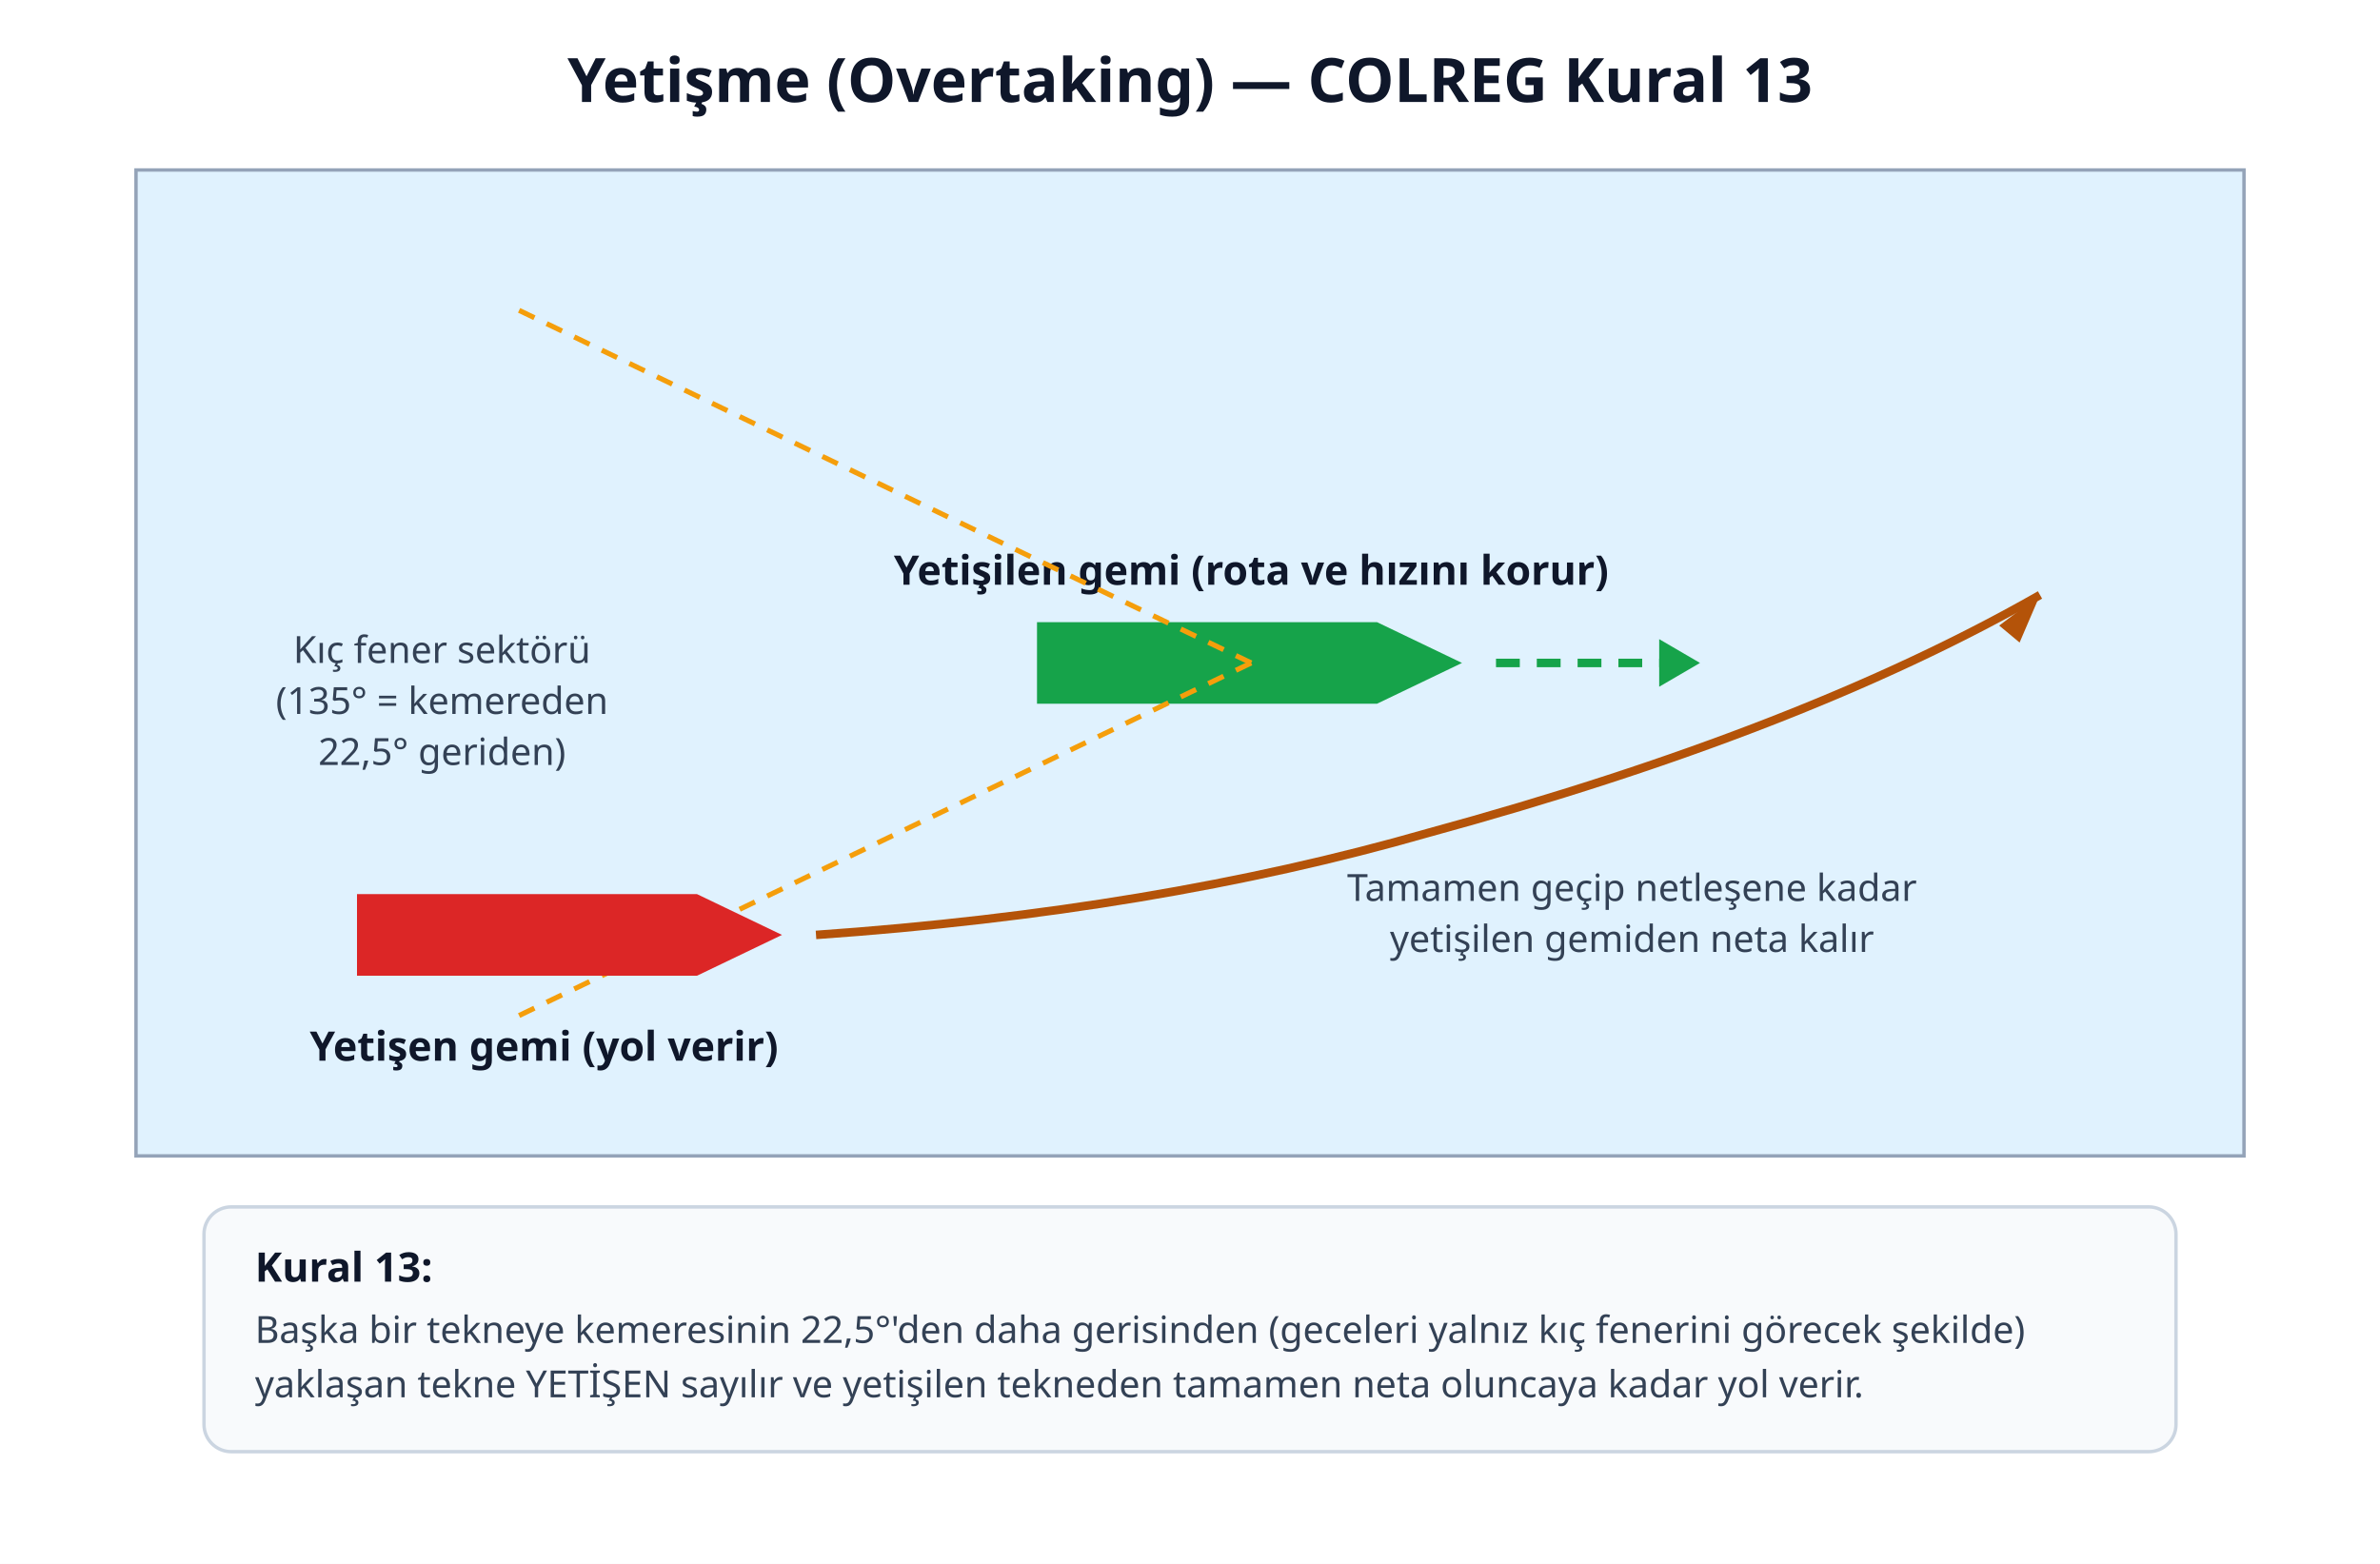
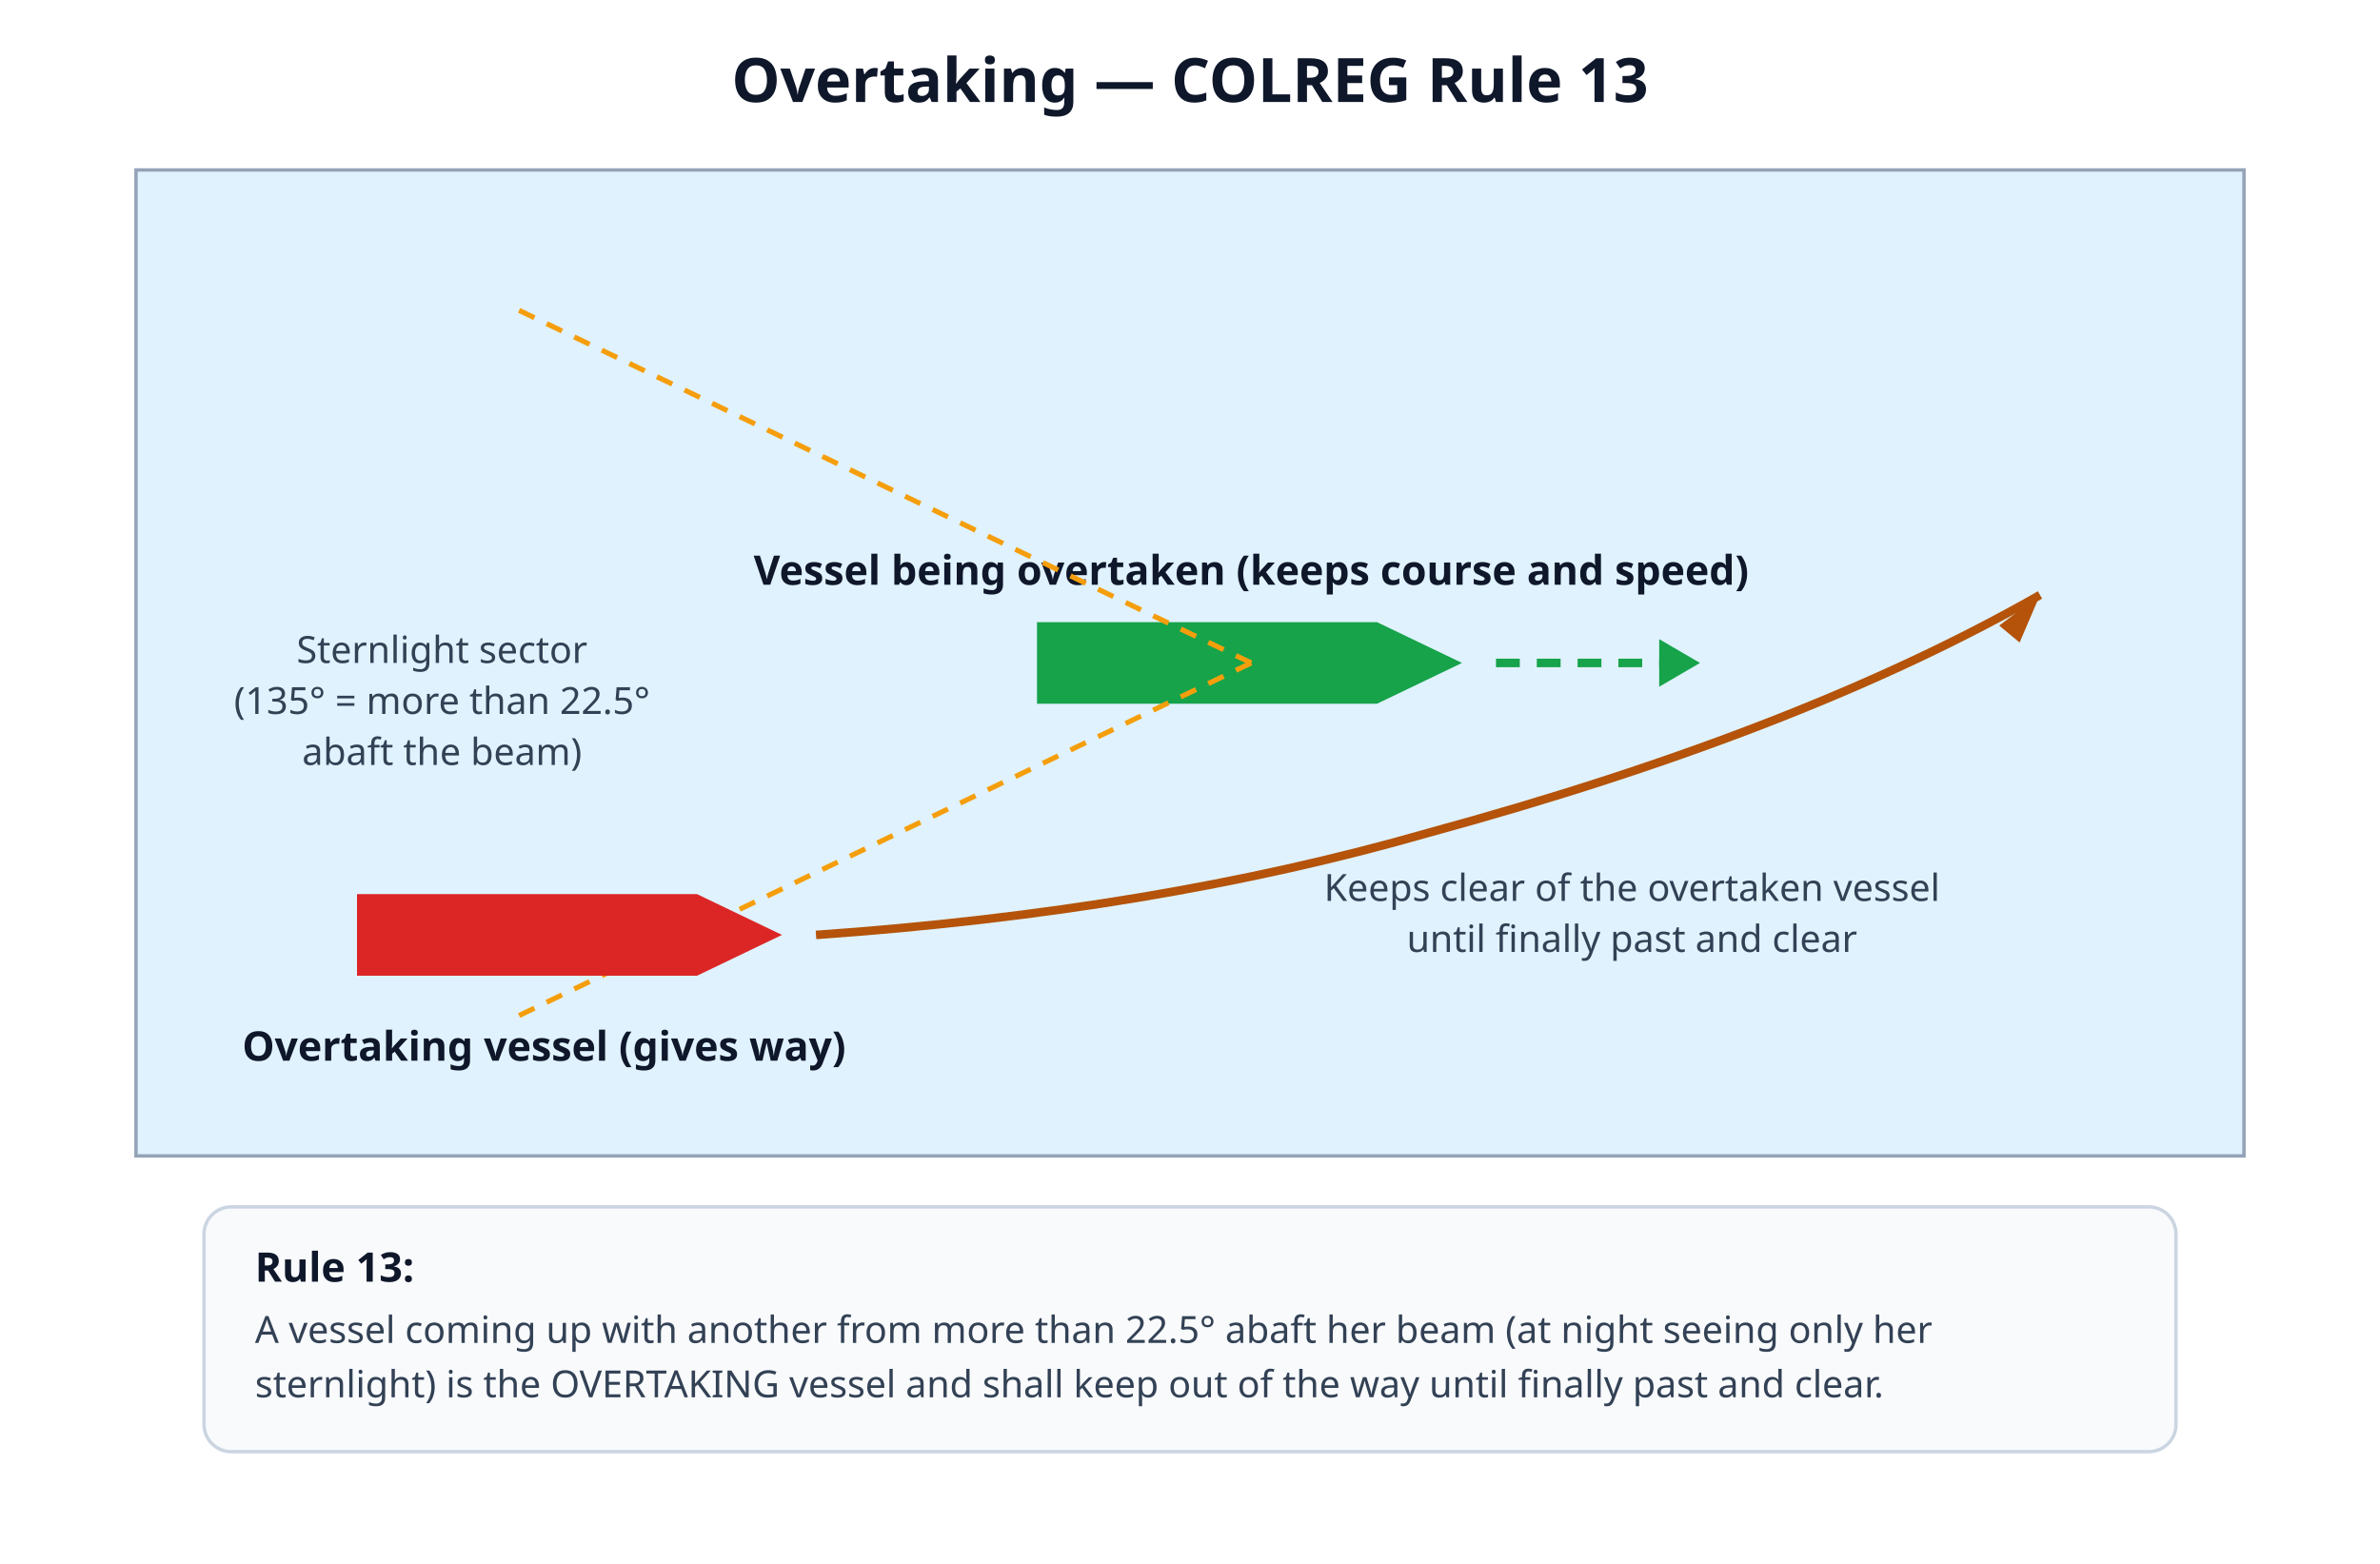
<svg xmlns="http://www.w3.org/2000/svg" viewBox="0 0 700 460">
  <defs>
    <style>
      .ttl{font:18px sans-serif;fill:#0f172a;font-weight:700}
      .lbl{font:12px sans-serif;fill:#0f172a;font-weight:600}
      .sm{font:11px sans-serif;fill:#334155}
    </style>
  </defs>
  <rect width="700" height="460" fill="#ffffff" />
-   <text x="350" y="30" text-anchor="middle" class="ttl">Yetişme (Overtaking) — COLREG Kural 13</text>
+   <text x="350" y="30" text-anchor="middle" class="ttl">Overtaking — COLREG Rule 13</text>
  <rect x="40" y="50" width="620" height="290" fill="#e0f2fe" stroke="#94a3b8" />
  <g>
    <path fill="#16a34a" d="M 430 195 L 405 183 L 305 183 L 305 207 L 405 207 Z" />
    <line x1="440" y1="195" x2="500" y2="195" stroke="#16a34a" stroke-width="2.5" stroke-dasharray="7 5" />
    <path fill="#16a34a" d="M 488 188 L 500 195 L 488 202 Z" />
-     <text x="368" y="172" text-anchor="middle" class="lbl" fill="#15803d">Yetişilen gemi (rota ve hızını korur)</text>
+     <text x="368" y="172" text-anchor="middle" class="lbl" fill="#15803d">Vessel being overtaken (keeps course and speed)</text>
  </g>
  <g stroke="#f59e0b" stroke-width="1.5" stroke-dasharray="5 4">
    <line x1="368" y1="195" x2="150" y2="90" />
    <line x1="368" y1="195" x2="150" y2="300" />
  </g>
-   <text x="130" y="195" text-anchor="middle" class="sm" fill="#b45309">Kıç fener sektörü</text>
-   <text x="130" y="210" text-anchor="middle" class="sm" fill="#b45309">(135° = kemereden</text>
-   <text x="130" y="225" text-anchor="middle" class="sm" fill="#b45309">22,5° geriden)</text>
+   <text x="130" y="195" text-anchor="middle" class="sm" fill="#b45309">Sternlight sector</text>
+   <text x="130" y="210" text-anchor="middle" class="sm" fill="#b45309">(135° = more than 22.5°</text>
+   <text x="130" y="225" text-anchor="middle" class="sm" fill="#b45309">abaft the beam)</text>
  <g>
    <path fill="#dc2626" d="M 230 275 L 205 263 L 105 263 L 105 287 L 205 287 Z" />
-     <text x="160" y="312" text-anchor="middle" class="lbl" fill="#dc2626">Yetişen gemi (yol verir)</text>
+     <text x="160" y="312" text-anchor="middle" class="lbl" fill="#dc2626">Overtaking vessel (gives way)</text>
    <path d="M 240 275 Q 340 268 420 245 Q 530 215 600 175" stroke="#b45309" stroke-width="2.5" fill="none" />
    <path fill="#b45309" d="M 588 184 L 600 175 L 594 189 Z" />
-     <text x="480" y="265" text-anchor="middle" class="sm" fill="#b45309">Tamamen geçip netleşene kadar</text>
-     <text x="480" y="280" text-anchor="middle" class="sm" fill="#b45309">yetişilen gemiden neta kalır</text>
+     <text x="480" y="265" text-anchor="middle" class="sm" fill="#b45309">Keeps clear of the overtaken vessel</text>
+     <text x="480" y="280" text-anchor="middle" class="sm" fill="#b45309">until finally past and clear</text>
  </g>
  <rect x="60" y="355" width="580" height="72" rx="8" fill="#f8fafc" stroke="#cbd5e1" />
-   <text x="75" y="377" class="lbl">Kural 13:</text>
-   <text x="75" y="395" class="sm">Başka bir tekneye kemeresinin 22,5°'den daha gerisinden (geceleri yalnız kıç fenerini görecek şekilde)</text>
-   <text x="75" y="411" class="sm">yaklaşan tekne YETİŞEN sayılır ve yetişilen tekneden tamamen neta oluncaya kadar yol verir.</text>
+   <text x="75" y="377" class="lbl">Rule 13:</text>
+   <text x="75" y="395" class="sm">A vessel coming up with another from more than 22.5° abaft her beam (at night seeing only her</text>
+   <text x="75" y="411" class="sm">sternlight) is the OVERTAKING vessel and shall keep out of the way until finally past and clear.</text>
</svg>
